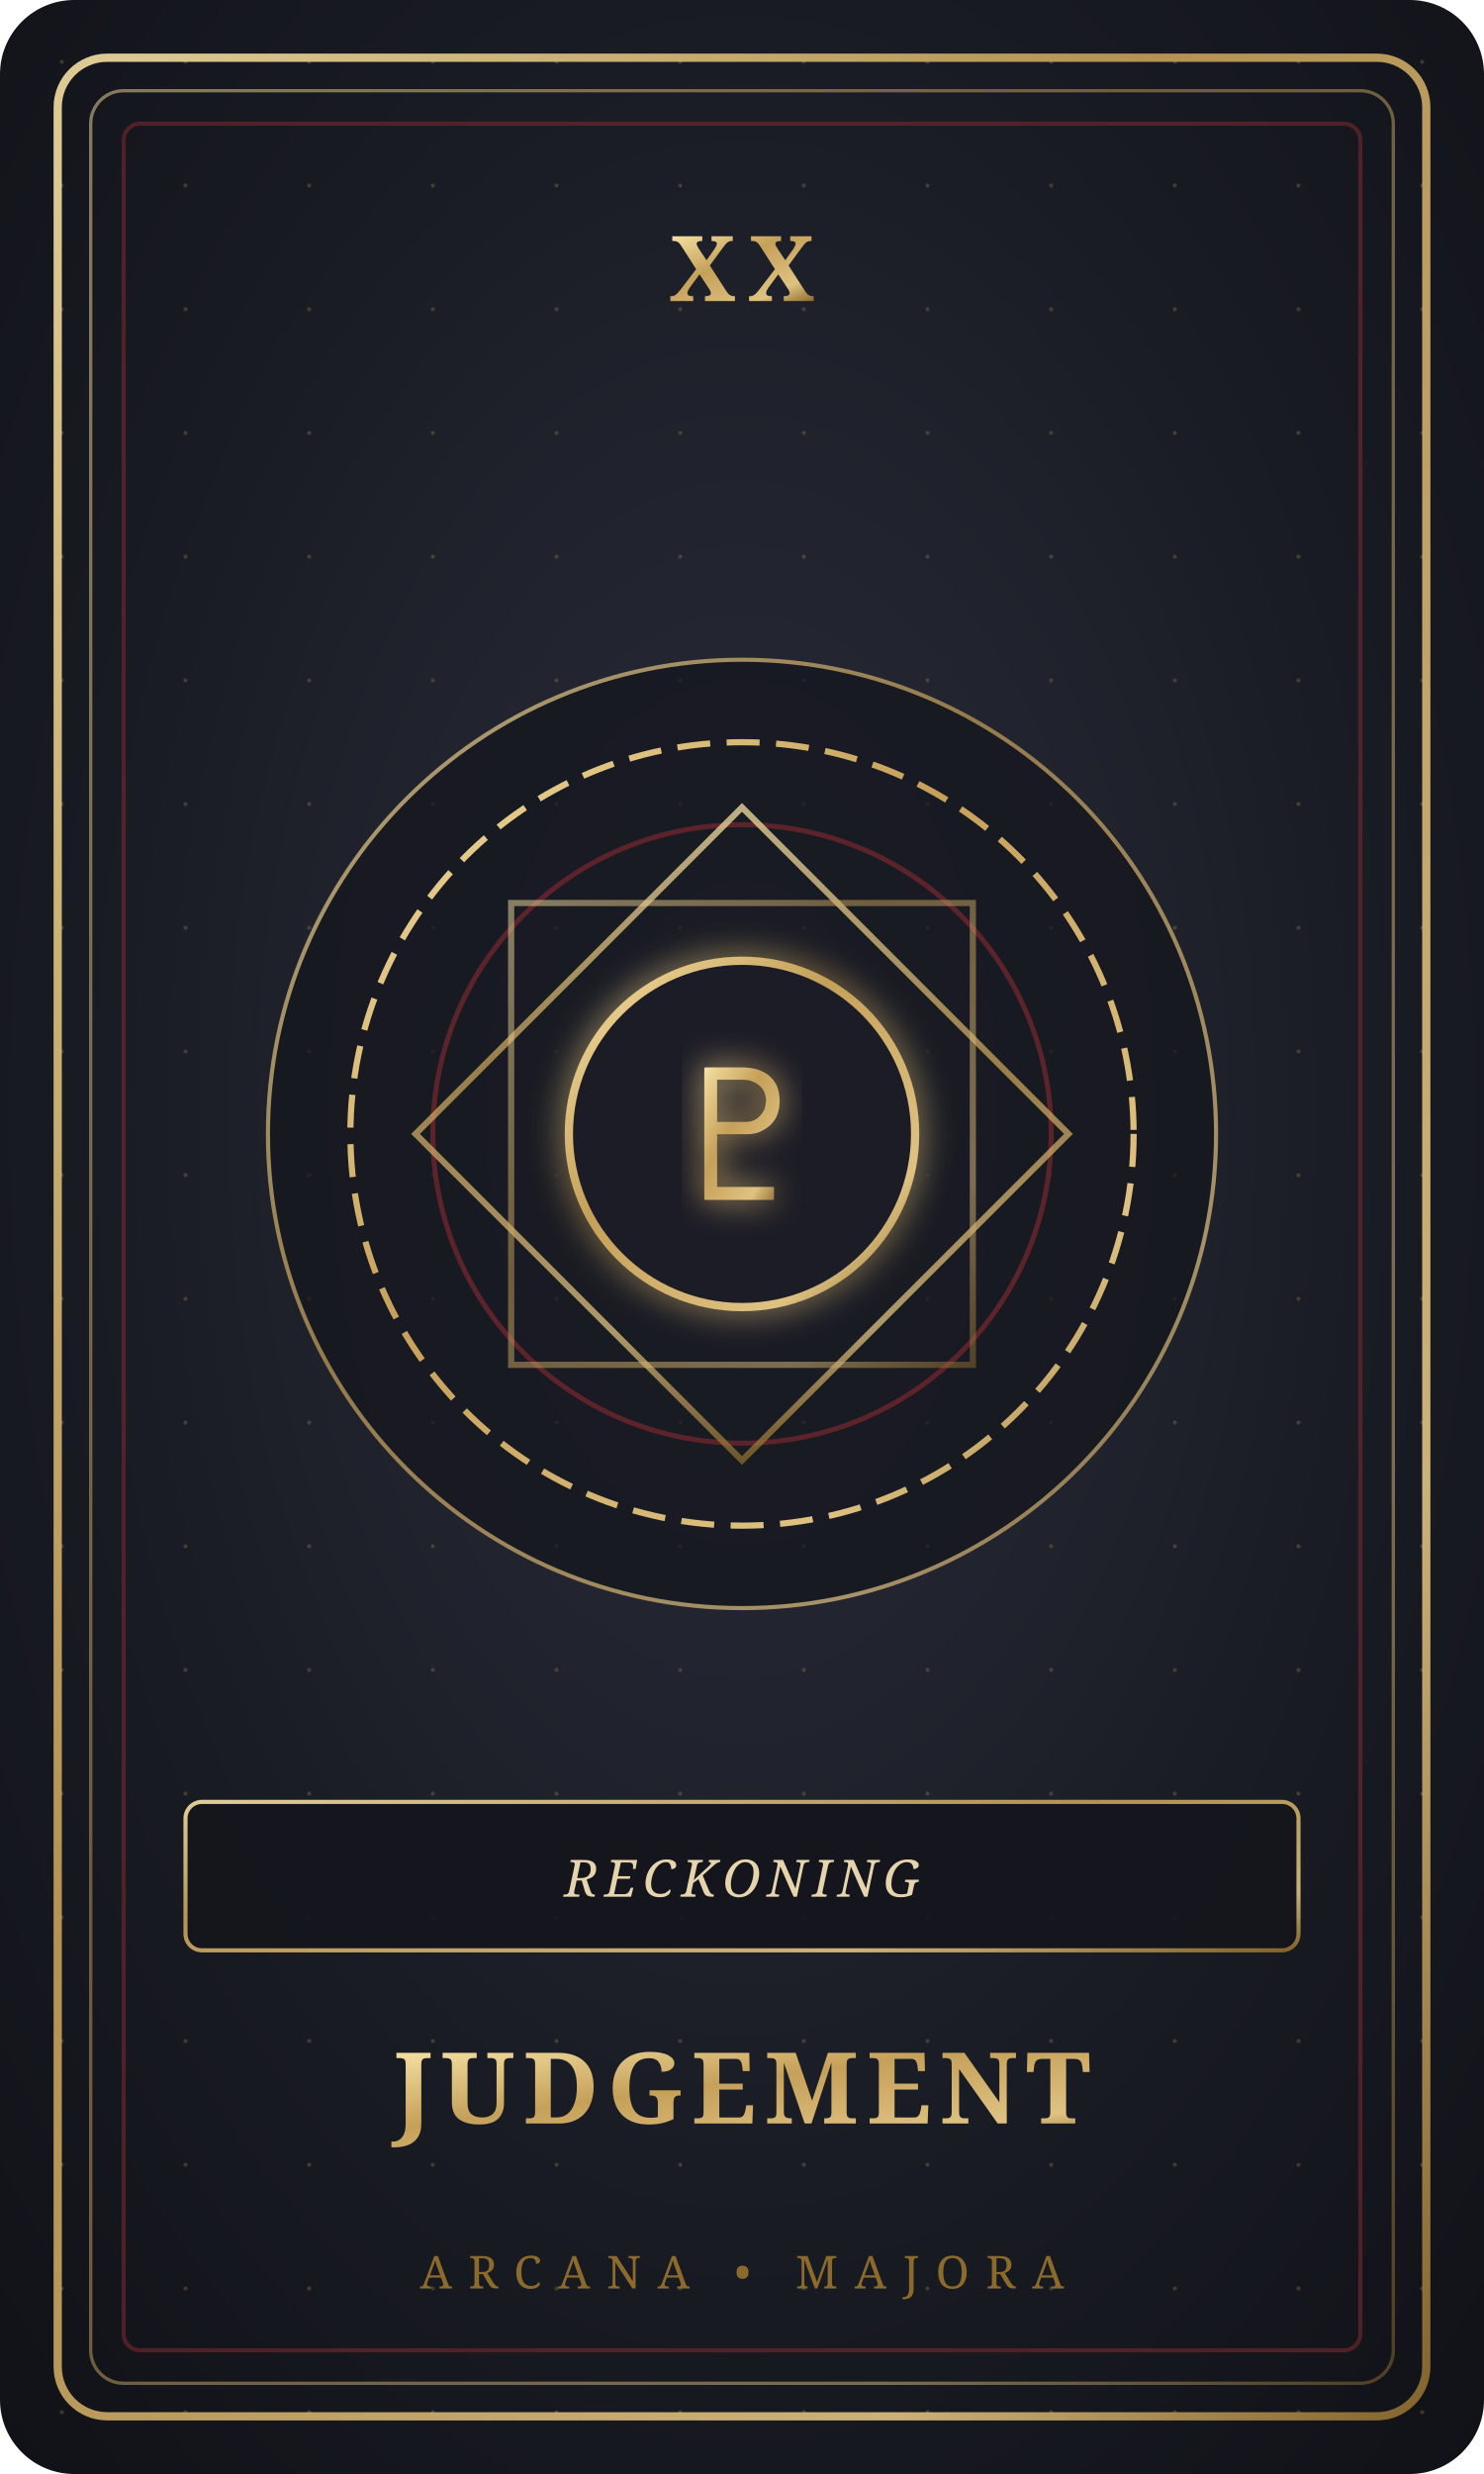
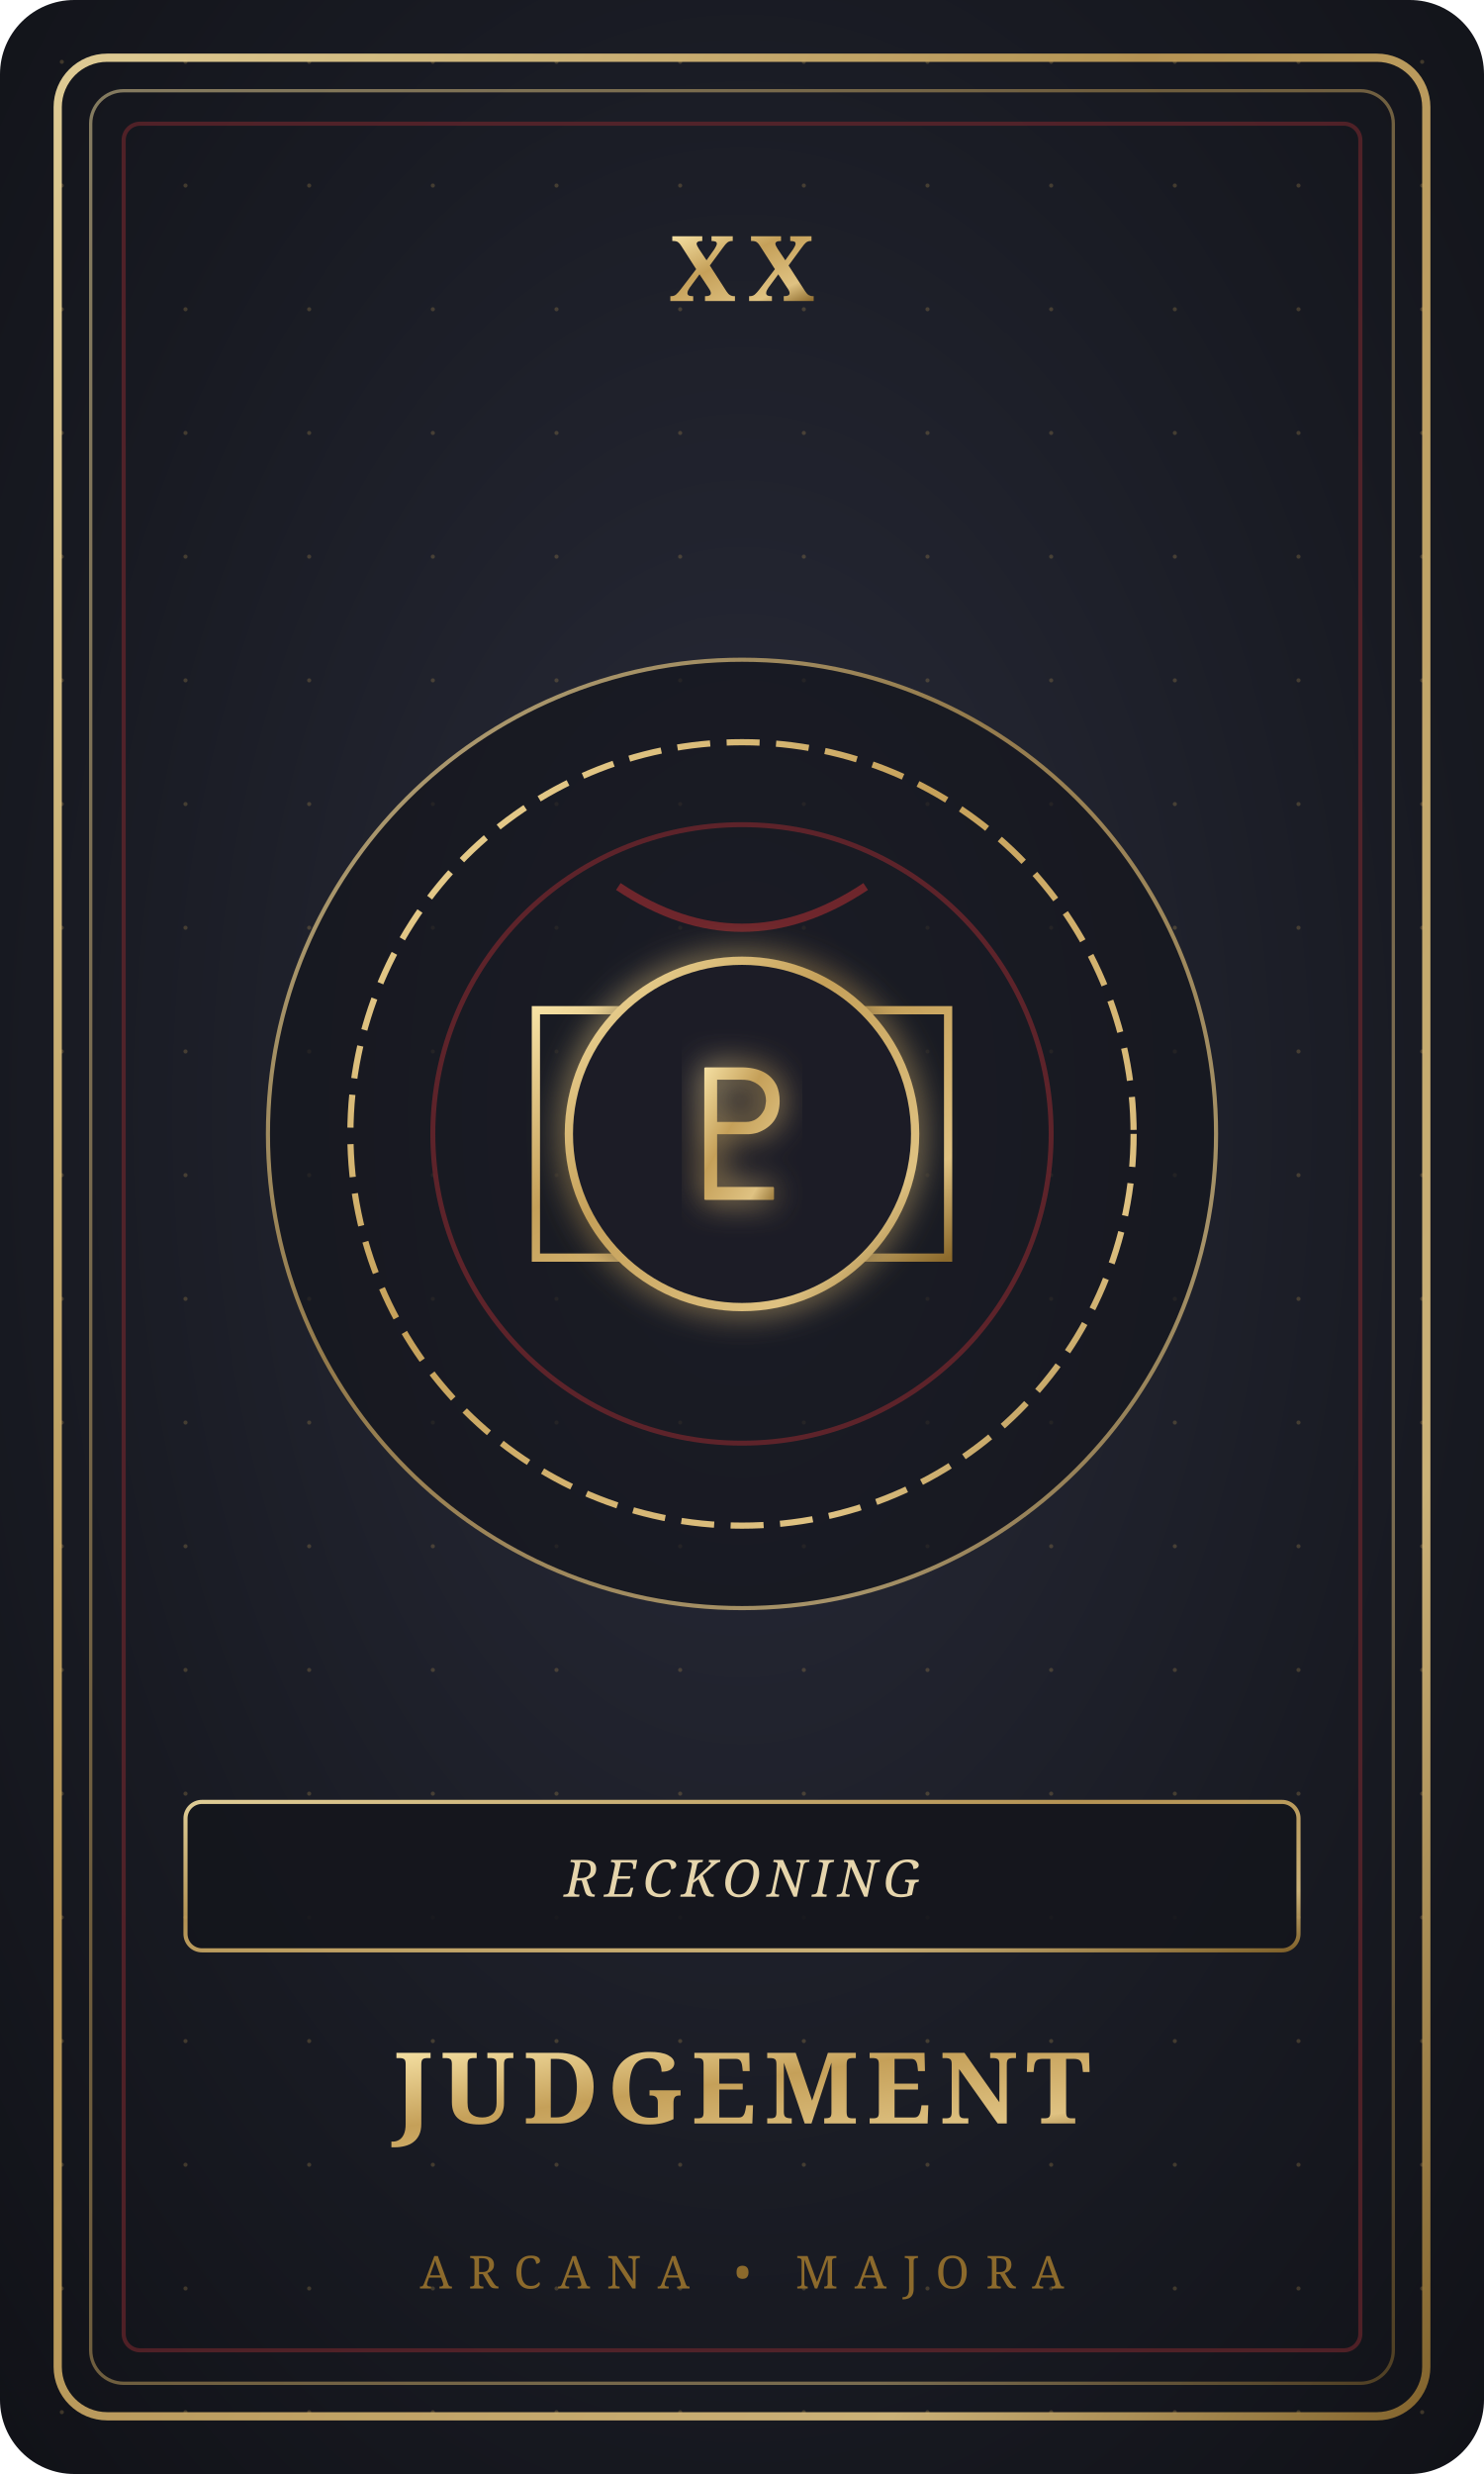
<svg xmlns="http://www.w3.org/2000/svg" viewBox="0 0 360 600" width="360" height="600">
  <defs>
    <radialGradient id="cardBg_20_judgement" cx="50%" cy="45%" r="80%">
      <stop offset="0%" stop-color="#2a2c3a" />
      <stop offset="60%" stop-color="#181a22" />
      <stop offset="100%" stop-color="#0f1015" />
    </radialGradient>
    <linearGradient id="gold_20_judgement" x1="0%" y1="0%" x2="100%" y2="100%">
      <stop offset="0%" stop-color="#f5e0a3" />
      <stop offset="40%" stop-color="#c5a059" />
      <stop offset="80%" stop-color="#dfc282" />
      <stop offset="100%" stop-color="#8c6a2c" />
    </linearGradient>
    <pattern id="parch_20_judgement" width="30" height="30" patternUnits="userSpaceOnUse">
      <circle cx="15" cy="15" r="0.5" fill="#c5a059" opacity="0.25" />
    </pattern>
    <filter id="glow_20_judgement" x="-30%" y="-30%" width="160%" height="160%">
      <feGaussianBlur stdDeviation="4" result="blur" />
      <feComposite in="SourceGraphic" in2="blur" operator="over" />
    </filter>
  </defs>
  <rect width="360" height="600" rx="18" fill="url(#cardBg_20_judgement)" />
  <rect width="360" height="600" rx="18" fill="url(#parch_20_judgement)" />
  <rect x="14" y="14" width="332" height="572" rx="12" fill="none" stroke="url(#gold_20_judgement)" stroke-width="2" opacity="0.9" />
  <rect x="22" y="22" width="316" height="556" rx="8" fill="none" stroke="url(#gold_20_judgement)" stroke-width="0.8" opacity="0.5" />
  <rect x="30" y="30" width="300" height="540" rx="4" fill="none" stroke="#6e262c" stroke-width="1" opacity="0.65" />
  <g transform="translate(180, 68)">
    <line x1="-120" y1="0" x2="-45" y2="0" stroke="url(#gold_20_judgement)" stroke-width="1" opacity="0.6" />
    <text x="0" y="5" text-anchor="middle" font-family="'Playfair Display', 'Cormorant Garamond', serif" font-size="22" font-weight="700" fill="url(#gold_20_judgement)" letter-spacing="3">XX</text>
    <line x1="45" y1="0" x2="120" y2="0" stroke="url(#gold_20_judgement)" stroke-width="1" opacity="0.6" />
  </g>
  <g transform="translate(180, 275)">
    <circle r="115" fill="#14151c" stroke="url(#gold_20_judgement)" stroke-width="1" opacity="0.7" />
    <circle r="95" fill="none" stroke="url(#gold_20_judgement)" stroke-width="1.5" stroke-dasharray="8,4" />
    <circle r="75" fill="none" stroke="#6e262c" stroke-width="1.2" opacity="0.8" />
-     <rect x="-56" y="-56" width="112" height="112" fill="none" stroke="url(#gold_20_judgement)" stroke-width="1.5" transform="rotate(45)" opacity="0.75" />
-     <rect x="-56" y="-56" width="112" height="112" fill="none" stroke="url(#gold_20_judgement)" stroke-width="1.5" opacity="0.5" />
+     <rect x="-50" y="-30" width="100" height="60" fill="none" stroke="url(#gold_20_judgement)" stroke-width="2" />
+     <line x1="-50" y1="0" x2="50" y2="0" stroke="url(#gold_20_judgement)" stroke-width="2" />
+     <line x1="0" y1="-30" x2="0" y2="30" stroke="url(#gold_20_judgement)" stroke-width="2" />
+     <path d="M-30,-60 Q0,-40 30,-60" fill="none" stroke="#6e262c" stroke-width="2" />
    <circle r="42" fill="#1c1e28" stroke="url(#gold_20_judgement)" stroke-width="2" filter="url(#glow_20_judgement)" />
    <text x="0" y="16" text-anchor="middle" font-size="44" fill="url(#gold_20_judgement)" filter="url(#glow_20_judgement)">♇</text>
  </g>
  <g transform="translate(180, 455)">
    <rect x="-135" y="-18" width="270" height="36" rx="4" fill="#14151c" stroke="url(#gold_20_judgement)" stroke-width="1" opacity="0.9" />
    <text x="0" y="5" text-anchor="middle" font-family="'Cormorant Garamond', 'Noto Serif SC', serif" font-size="12.5" font-style="italic" fill="#e6d5ac" letter-spacing="1.5">RECKONING</text>
  </g>
  <text x="180" y="515" text-anchor="middle" font-family="'Playfair Display', 'Cormorant Garamond', serif" font-size="24" font-weight="700" fill="url(#gold_20_judgement)" letter-spacing="2">JUDGEMENT</text>
  <line x1="80" y1="535" x2="280" y2="535" stroke="url(#gold_20_judgement)" stroke-width="1" opacity="0.6" />
  <text x="180" y="555" text-anchor="middle" font-family="'Cormorant Garamond', serif" font-size="11" fill="#8c6a2c" letter-spacing="4">ARCANA • MAJORA</text>
</svg>
